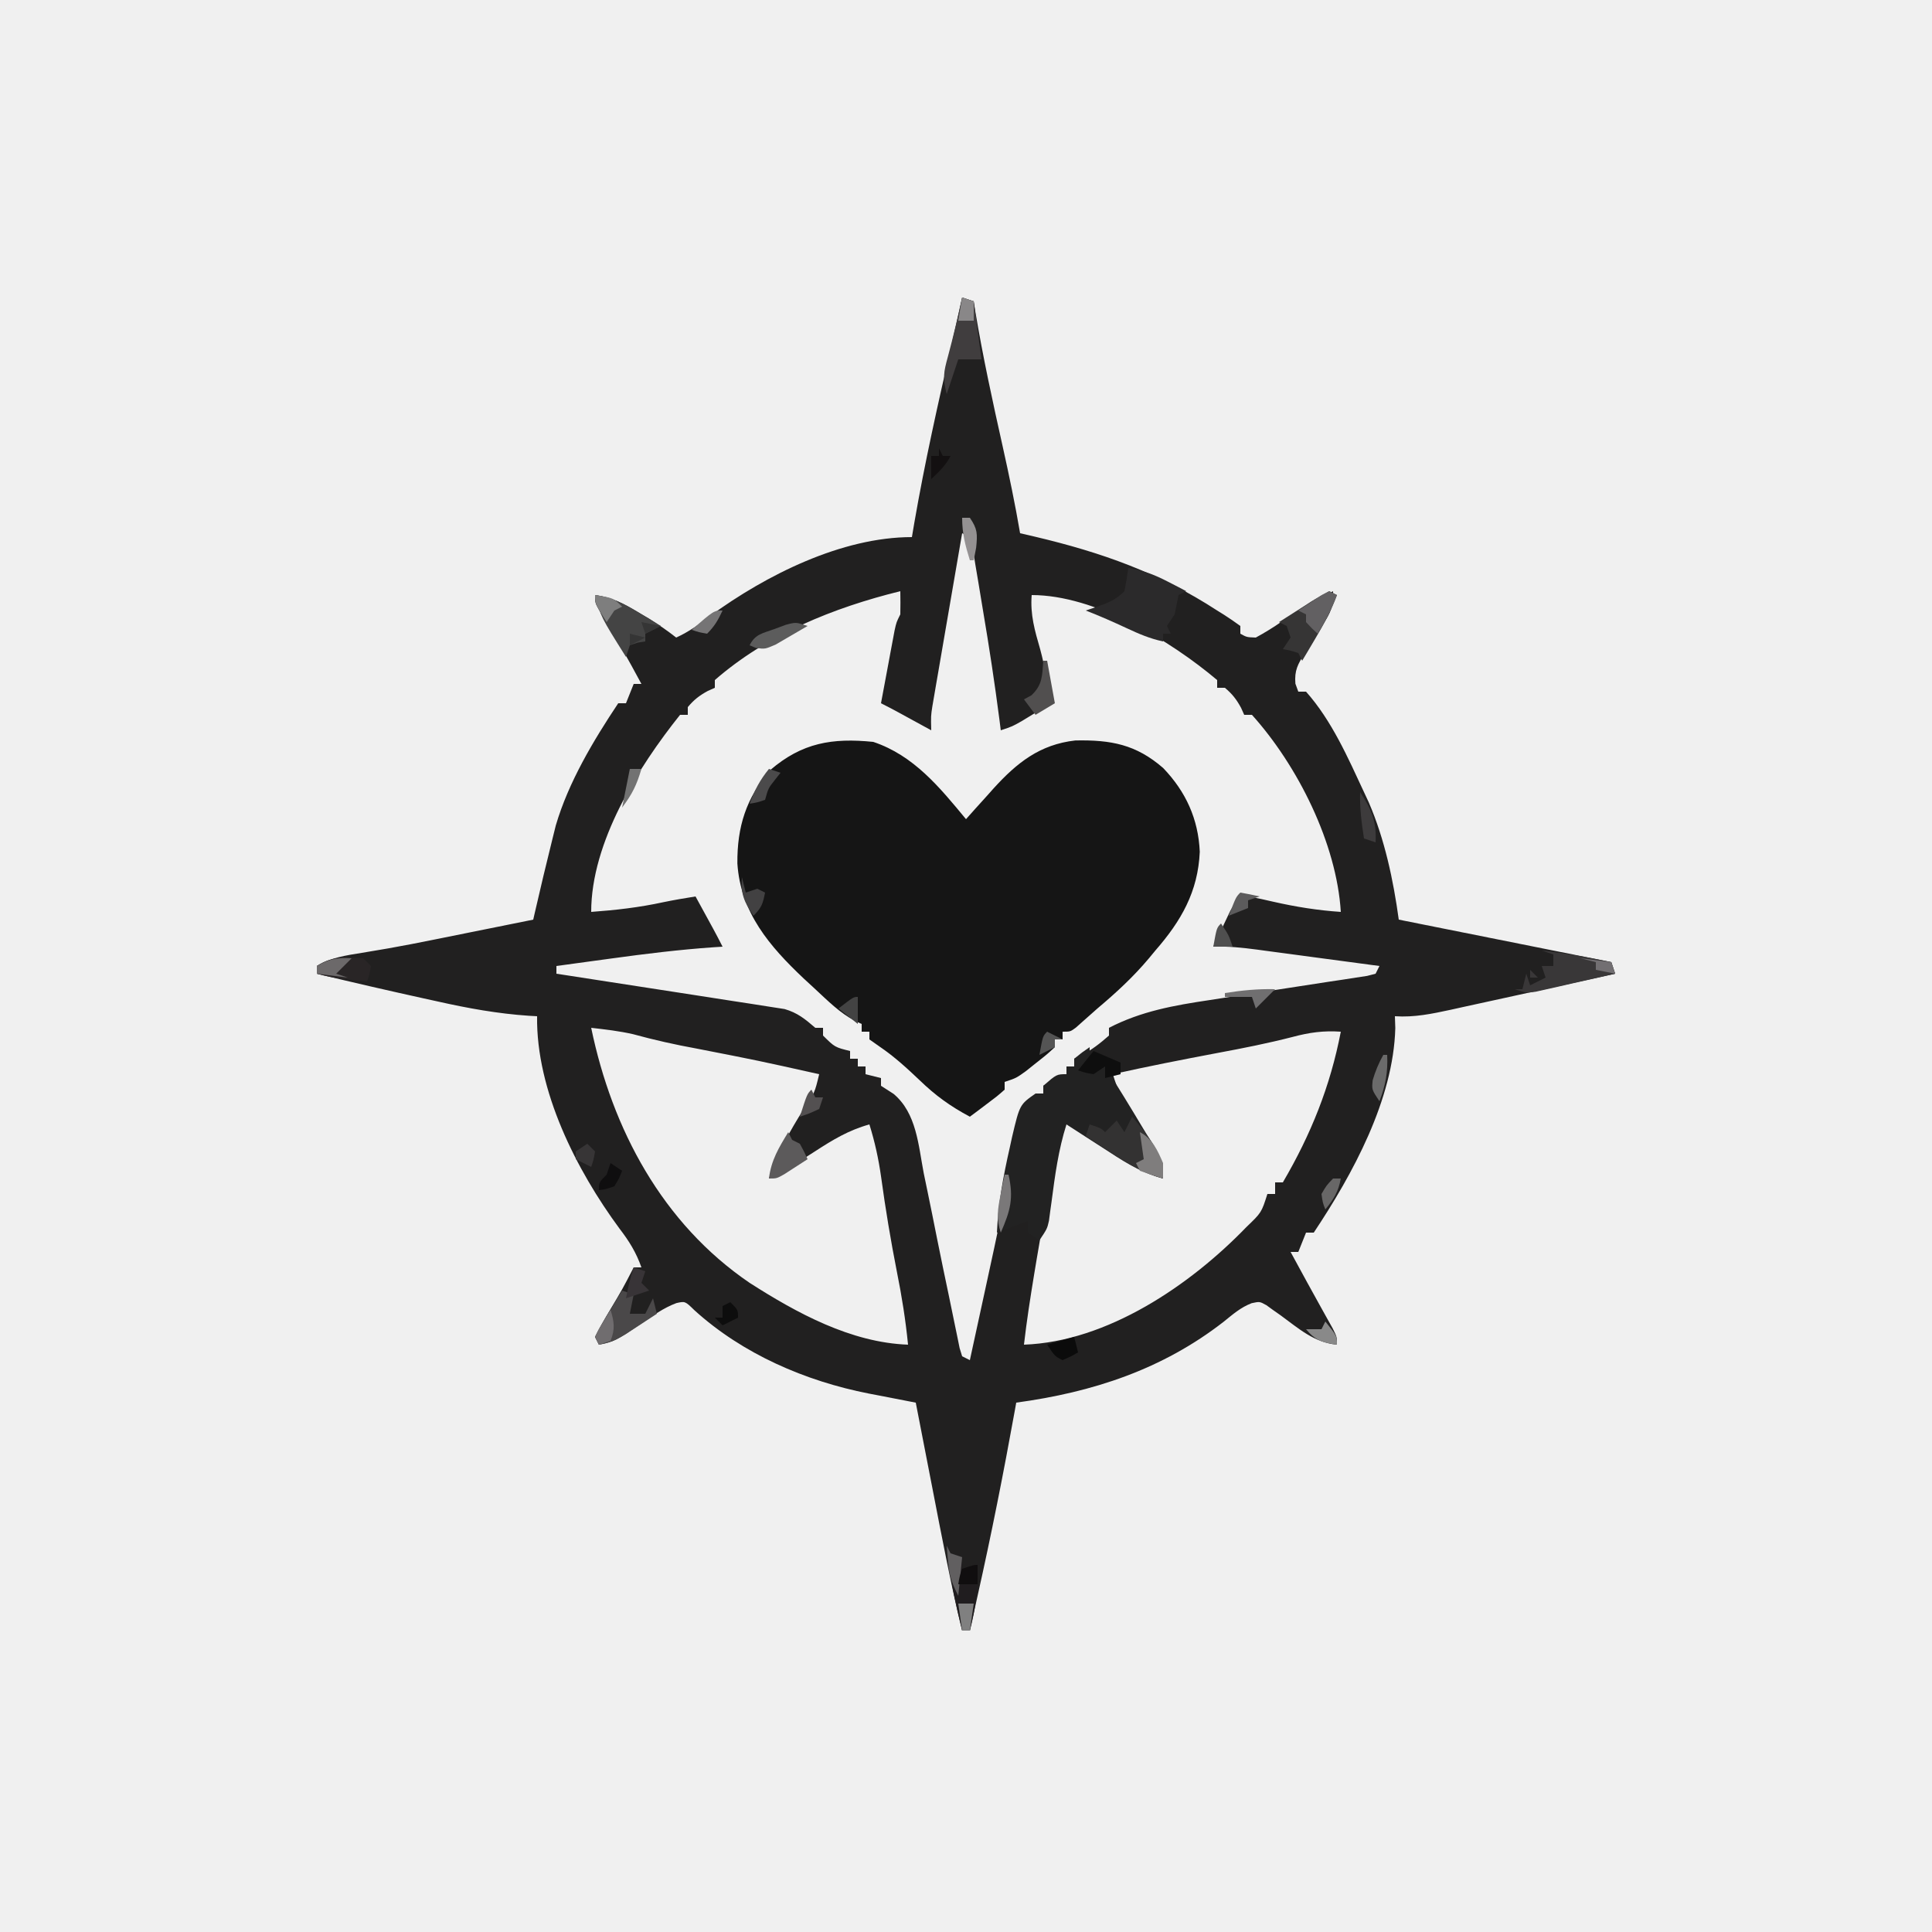
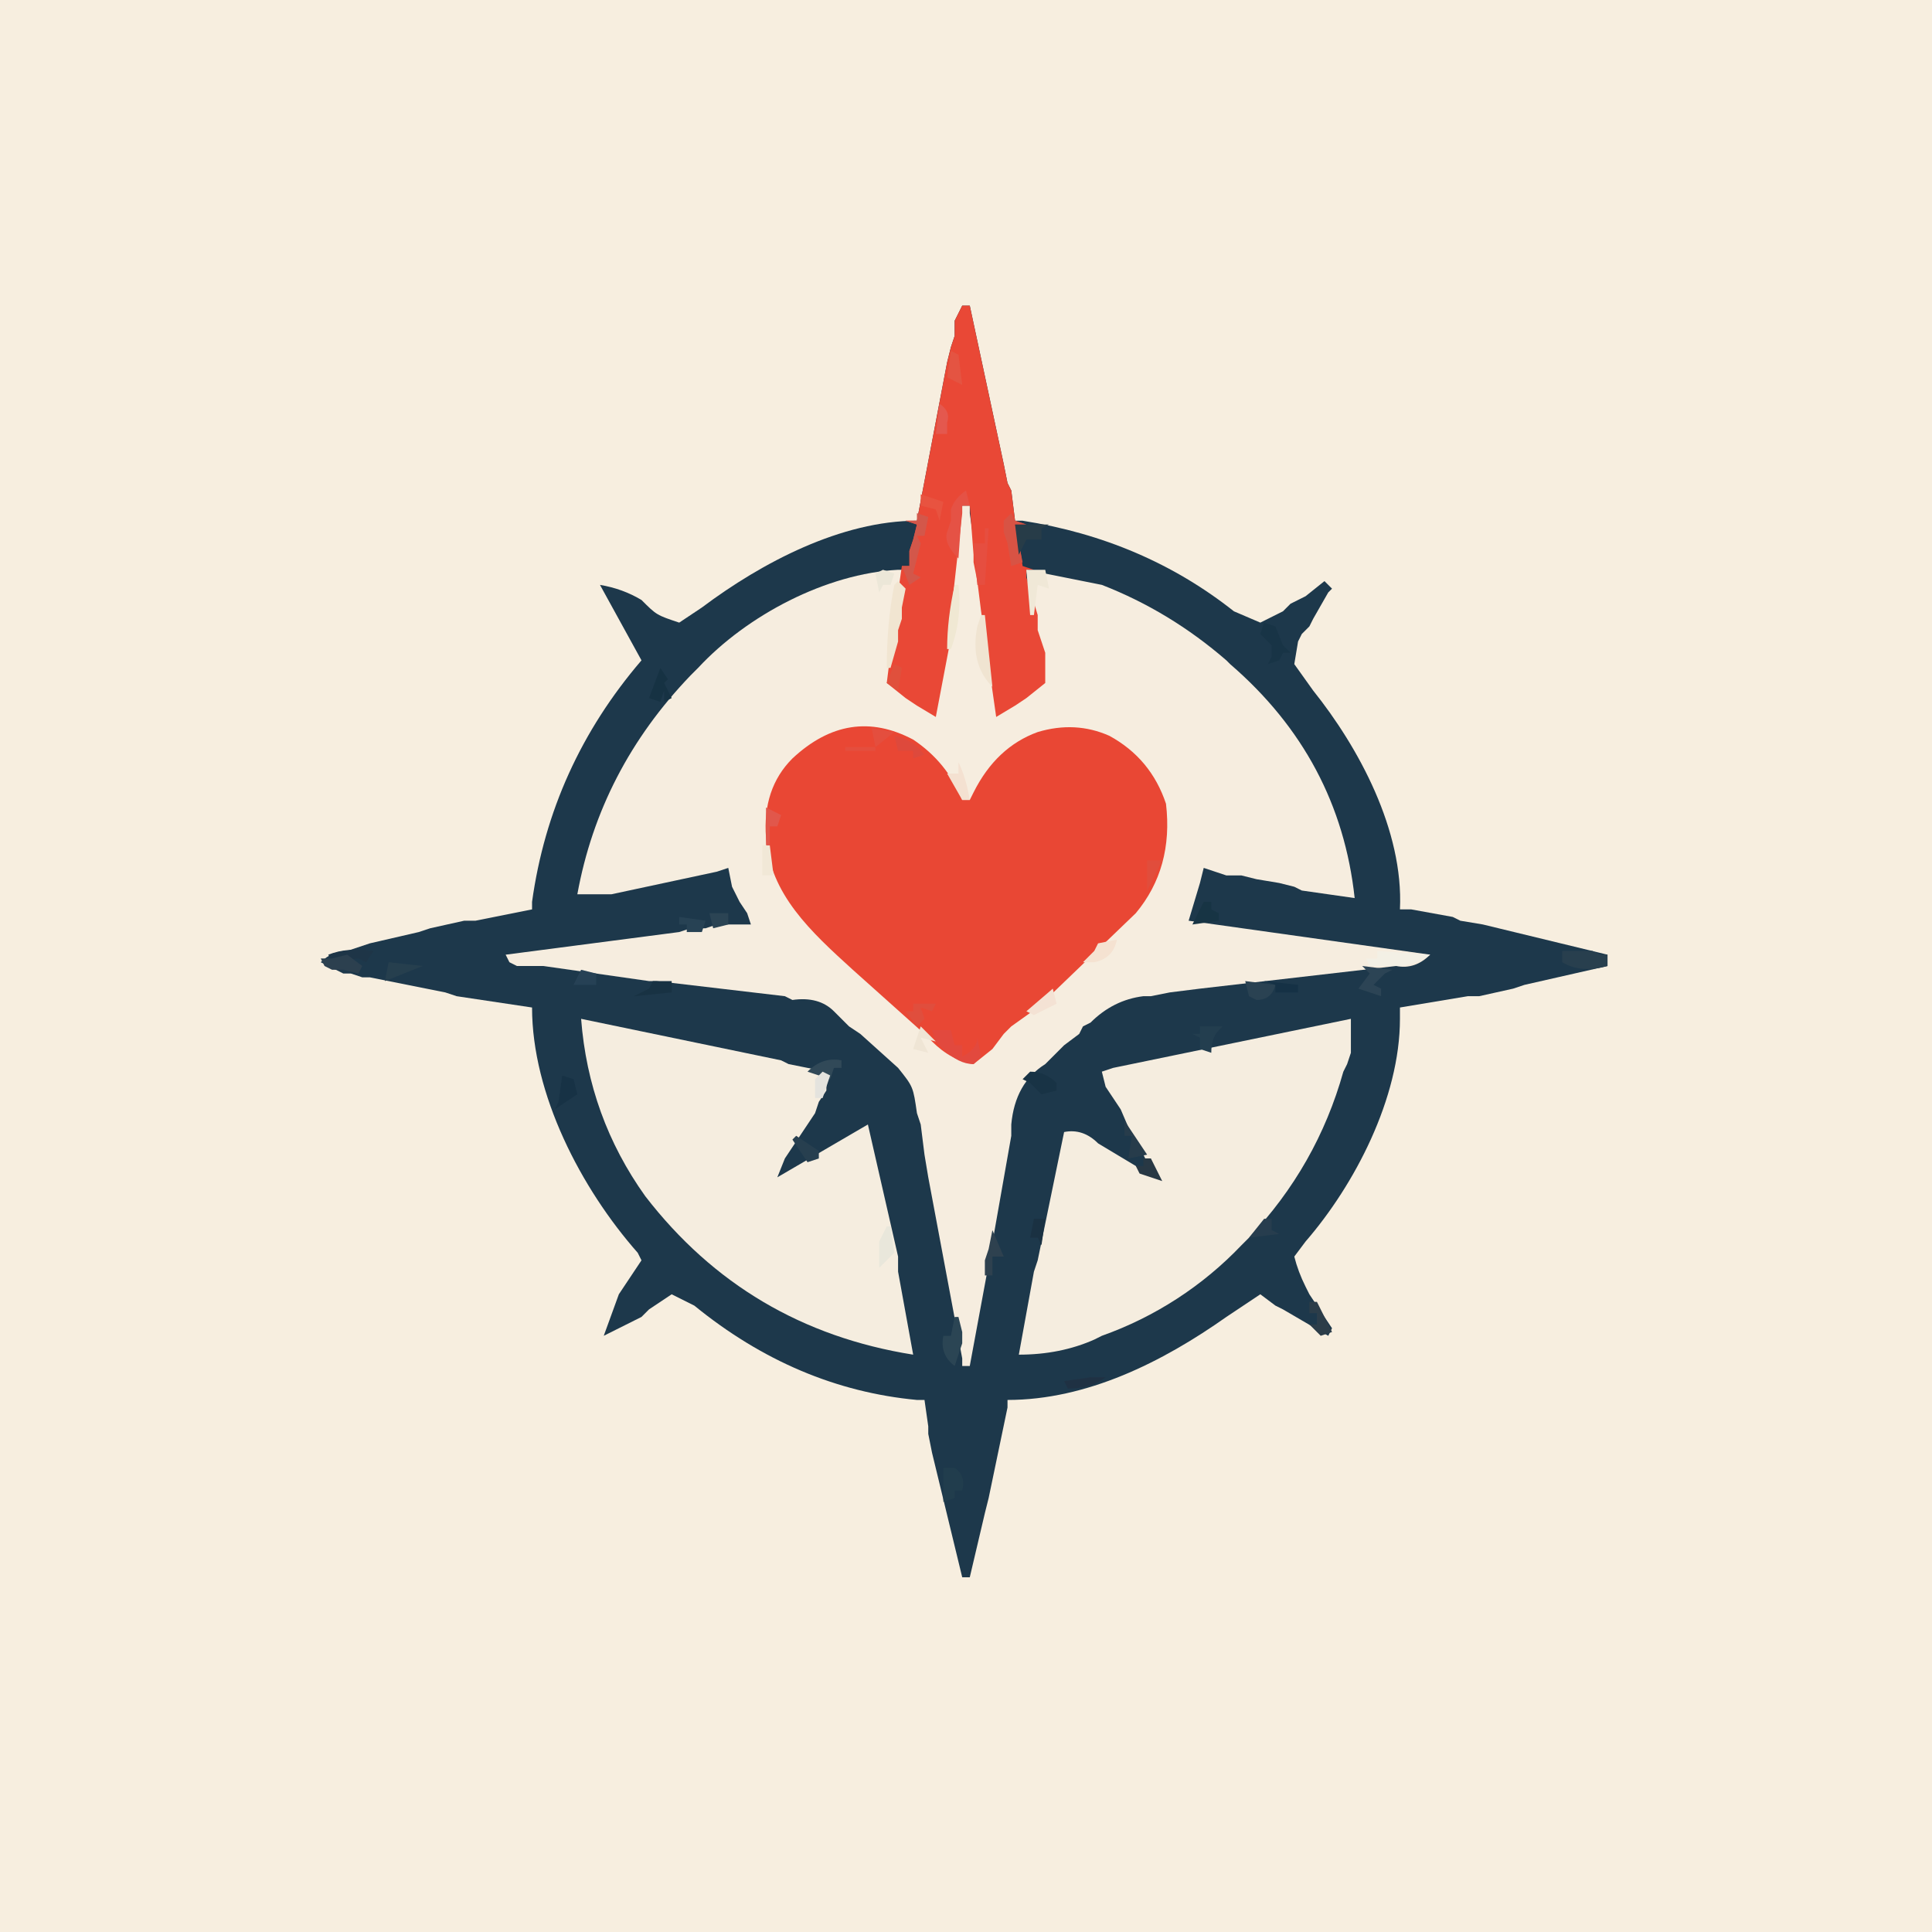
- <svg xmlns="http://www.w3.org/2000/svg" version="1.1" width="500" height="500">
-   <path d="M0 0 C0.99 0.33 1.98 0.66 3 1 C3.135 1.856 3.271 2.712 3.41 3.594 C5.369 15.323 7.894 26.912 10.487 38.514 C12.151 45.984 13.713 53.454 15 61 C16.258 61.291 17.516 61.583 18.812 61.883 C36.191 66 50.992 71.243 66 81 C66.581 81.361 67.162 81.721 67.761 82.093 C69.209 83.009 70.61 83.998 72 85 C72 85.66 72 86.32 72 87 C73.646 87.916 73.646 87.916 76 88 C78.441 86.671 80.61 85.332 82.875 83.75 C87.143 80.841 91.308 78.21 96 76 C96 80.295 95.472 81.32 93.25 84.812 C92.707 85.689 92.165 86.566 91.605 87.469 C90.637 88.995 89.663 90.517 88.676 92.031 C86.881 94.902 85.958 96.505 86.25 99.938 C86.621 100.958 86.621 100.958 87 102 C87.66 102 88.32 102 89 102 C95.646 109.472 99.815 119.015 104 128 C104.414 128.887 104.828 129.774 105.254 130.688 C109.371 140.245 111.59 150.735 113 161 C113.542 161.108 114.083 161.217 114.641 161.328 C115.41 161.482 116.18 161.636 116.972 161.794 C117.841 161.968 118.709 162.142 119.604 162.321 C120.557 162.511 121.51 162.702 122.492 162.898 C123.955 163.191 123.955 163.191 125.447 163.489 C132.691 164.938 139.935 166.387 147.18 167.836 C148.112 168.022 149.045 168.209 150.006 168.401 C154.563 169.313 159.12 170.224 163.676 171.135 C164.507 171.301 165.337 171.467 166.193 171.639 C166.789 171.758 167.386 171.877 168 172 C168.33 172.99 168.66 173.98 169 175 C161.849 176.575 154.695 178.141 147.54 179.7 C145.107 180.231 142.674 180.765 140.242 181.3 C136.743 182.071 133.243 182.833 129.742 183.594 C128.658 183.834 127.573 184.075 126.456 184.323 C121.569 185.377 117.034 186.334 112 186 C112.034 187.011 112.067 188.021 112.102 189.062 C111.624 207.58 101.058 226.912 91 242 C90.34 242 89.68 242 89 242 C88.34 243.65 87.68 245.3 87 247 C86.34 247 85.68 247 85 247 C85.364 247.666 85.727 248.333 86.102 249.02 C87.157 250.955 88.212 252.891 89.266 254.828 C90.413 256.927 91.569 259.021 92.734 261.109 C93.276 262.084 93.817 263.058 94.375 264.062 C94.878 264.961 95.38 265.859 95.898 266.785 C97 269 97 269 97 271 C91.119 270.479 87.052 266.782 82.439 263.418 C81.798 262.968 81.157 262.518 80.496 262.055 C79.92 261.637 79.345 261.219 78.752 260.789 C77.002 259.818 77.002 259.818 74.937 260.26 C72.088 261.348 70.056 263.152 67.688 265.062 C51.808 277.414 33.801 283.311 14 286 C13.812 287.046 13.812 287.046 13.62 288.114 C10.727 304.152 7.57 320.099 4 336 C3.618 337.716 3.237 339.432 2.855 341.148 C2.573 342.419 2.291 343.69 2 345 C1.34 345 0.68 345 0 345 C-2.984 332.815 -5.301 320.5 -7.688 308.188 C-8.107 306.031 -8.527 303.874 -8.947 301.717 C-9.967 296.478 -10.985 291.239 -12 286 C-12.563 285.892 -13.127 285.784 -13.707 285.673 C-16.303 285.174 -18.898 284.667 -21.492 284.16 C-22.378 283.991 -23.264 283.822 -24.177 283.647 C-40.553 280.428 -56.785 273.425 -69.273 262.098 C-71.692 259.729 -71.692 259.729 -73.963 260.242 C-77.276 261.475 -80.088 263.532 -83 265.5 C-89.867 270.14 -89.867 270.14 -94 271 C-94.33 270.34 -94.66 269.68 -95 269 C-93.799 266.633 -92.553 264.394 -91.188 262.125 C-87.925 256.654 -87.925 256.654 -85 251 C-84.34 251 -83.68 251 -83 251 C-84.373 247.104 -86.177 244.207 -88.688 240.938 C-99.79 225.88 -110.286 205.242 -110 186 C-111.061 185.941 -111.061 185.941 -112.144 185.88 C-120.183 185.333 -127.833 183.95 -135.688 182.188 C-136.905 181.921 -138.122 181.654 -139.376 181.378 C-148.605 179.343 -157.816 177.23 -167 175 C-167 174.34 -167 173.68 -167 173 C-163.352 170.817 -159.541 170.262 -155.41 169.605 C-153.877 169.349 -152.345 169.09 -150.813 168.83 C-150.02 168.695 -149.228 168.561 -148.411 168.422 C-144.489 167.735 -140.587 166.96 -136.684 166.176 C-135.54 165.946 -135.54 165.946 -134.373 165.712 C-132.061 165.247 -129.749 164.78 -127.438 164.312 C-125.829 163.989 -124.22 163.665 -122.611 163.342 C-118.74 162.563 -114.87 161.782 -111 161 C-110.869 160.427 -110.739 159.853 -110.604 159.263 C-109.13 152.827 -107.593 146.408 -106 140 C-105.724 138.89 -105.448 137.78 -105.164 136.637 C-101.901 125.474 -95.432 114.647 -89 105 C-88.34 105 -87.68 105 -87 105 C-86.34 103.35 -85.68 101.7 -85 100 C-84.34 100 -83.68 100 -83 100 C-86.459 93.548 -90.023 87.207 -93.898 80.996 C-95 79 -95 79 -95 77 C-90.687 77.588 -87.655 79.147 -83.938 81.375 C-82.915 81.981 -81.893 82.587 -80.84 83.211 C-78.458 84.711 -76.216 86.268 -74 88 C-70.706 86.501 -68.049 84.582 -65.188 82.375 C-50.789 71.862 -31.219 62 -13 62 C-12.792 60.772 -12.585 59.543 -12.371 58.277 C-9.692 42.822 -6.283 27.573 -2.757 12.294 C-1.816 8.201 -0.904 4.102 0 0 Z M0 61 C-1.144 67.619 -2.283 74.24 -3.418 80.861 C-3.805 83.113 -4.193 85.366 -4.582 87.618 C-5.141 90.854 -5.696 94.091 -6.25 97.328 C-6.512 98.839 -6.512 98.839 -6.78 100.381 C-6.94 101.322 -7.101 102.262 -7.266 103.231 C-7.408 104.058 -7.55 104.884 -7.696 105.735 C-8.089 108.28 -8.089 108.28 -8 112 C-8.771 111.578 -9.542 111.157 -10.336 110.723 C-11.339 110.175 -12.342 109.627 -13.375 109.062 C-14.373 108.517 -15.37 107.972 -16.398 107.41 C-17.921 106.585 -19.451 105.774 -21 105 C-20.359 101.541 -19.711 98.083 -19.062 94.625 C-18.88 93.64 -18.698 92.655 -18.51 91.641 C-18.244 90.229 -18.244 90.229 -17.973 88.789 C-17.729 87.485 -17.729 87.485 -17.481 86.155 C-17 84 -17 84 -16 82 C-15.96 80 -15.957 78 -16 76 C-33.287 80.261 -50.425 87.166 -64 99 C-64 99.66 -64 100.32 -64 101 C-64.598 101.268 -65.196 101.536 -65.812 101.812 C-67.998 102.999 -69.413 104.096 -71 106 C-71 106.66 -71 107.32 -71 108 C-71.66 108 -72.32 108 -73 108 C-83.856 121.579 -96 140.952 -96 159 C-89.693 158.544 -83.569 157.844 -77.387 156.5 C-74.603 155.917 -71.807 155.454 -69 155 C-68.02 156.791 -67.041 158.583 -66.062 160.375 C-65.517 161.373 -64.972 162.37 -64.41 163.398 C-63.585 164.921 -62.774 166.451 -62 168 C-62.755 168.048 -63.51 168.097 -64.288 168.146 C-73.182 168.767 -81.985 169.844 -90.812 171.062 C-92.199 171.251 -93.585 171.439 -94.971 171.627 C-98.314 172.081 -101.657 172.539 -105 173 C-105 173.66 -105 174.32 -105 175 C-104.234 175.116 -103.469 175.233 -102.68 175.353 C-95.453 176.454 -88.229 177.571 -81.008 178.704 C-77.295 179.286 -73.582 179.863 -69.866 180.426 C-66.279 180.97 -62.693 181.529 -59.11 182.099 C-57.744 182.313 -56.378 182.522 -55.011 182.725 C-53.091 183.011 -51.175 183.319 -49.259 183.628 C-48.169 183.797 -47.078 183.965 -45.955 184.139 C-42.556 185.129 -40.664 186.717 -38 189 C-37.34 189 -36.68 189 -36 189 C-36 189.66 -36 190.32 -36 191 C-32.944 194.025 -32.944 194.025 -29 195 C-29 195.66 -29 196.32 -29 197 C-28.34 197 -27.68 197 -27 197 C-27 197.66 -27 198.32 -27 199 C-26.34 199 -25.68 199 -25 199 C-25 199.66 -25 200.32 -25 201 C-23.68 201.33 -22.36 201.66 -21 202 C-21 202.66 -21 203.32 -21 204 C-19.393 205.033 -19.393 205.033 -17.754 206.086 C-11.788 211.066 -11.329 219.383 -9.938 226.625 C-9.607 228.234 -9.273 229.843 -8.937 231.45 C-8.093 235.513 -7.277 239.581 -6.469 243.652 C-5.48 248.602 -4.448 253.544 -3.405 258.484 C-2.893 260.914 -2.392 263.347 -1.902 265.782 C-1.568 267.396 -1.568 267.396 -1.227 269.043 C-1.037 269.982 -0.847 270.92 -0.651 271.887 C-0.436 272.585 -0.221 273.282 0 274 C0.66 274.33 1.32 274.66 2 275 C3.253 269.251 4.502 263.5 5.75 257.75 C5.934 256.903 6.118 256.056 6.307 255.184 C9.683 239.64 9.683 239.64 12.72 224.026 C15.284 210.52 15.284 210.52 19.188 207.062 C19.786 206.712 20.384 206.361 21 206 C21 205.34 21 204.68 21 204 C23 203 25 202 27 201 C27 200.34 27 199.68 27 199 C27.66 199 28.32 199 29 199 C29 198.34 29 197.68 29 197 C29.557 196.752 30.114 196.505 30.688 196.25 C33.424 194.771 35.677 193.065 38 191 C38 190.34 38 189.68 38 189 C46.32 184.698 54.892 183.179 64.094 181.809 C66.612 181.417 69.13 181.026 71.648 180.635 C74.931 180.133 78.213 179.633 81.496 179.135 C85.989 178.452 90.479 177.757 94.969 177.059 C96.756 176.793 96.756 176.793 98.579 176.522 C99.672 176.351 100.764 176.181 101.889 176.006 C102.854 175.859 103.82 175.713 104.814 175.562 C105.536 175.377 106.257 175.191 107 175 C107.33 174.34 107.66 173.68 108 173 C102.68 172.284 97.36 171.572 92.039 170.864 C90.23 170.622 88.421 170.38 86.613 170.136 C84.009 169.786 81.405 169.439 78.801 169.094 C77.995 168.984 77.19 168.875 76.36 168.762 C72.544 168.26 68.86 167.865 65 168 C65.925 166.015 66.866 164.037 67.812 162.062 C68.596 160.409 68.596 160.409 69.395 158.723 C71 156 71 156 74 155 C76.202 155.384 78.389 155.855 80.562 156.375 C86.382 157.698 92.049 158.602 98 159 C96.913 141.249 86.834 121.14 75 108 C74.34 108 73.68 108 73 108 C72.732 107.402 72.464 106.804 72.188 106.188 C71.001 104.002 69.904 102.587 68 101 C67.34 101 66.68 101 66 101 C66 100.34 66 99.68 66 99 C53.798 88.715 34.412 77 18 77 C17.589 82.068 18.807 86.226 20.199 91.031 C21.44 95.632 22.227 100.301 23 105 C21.398 105.983 19.793 106.961 18.188 107.938 C17.294 108.483 16.401 109.028 15.48 109.59 C13 111 13 111 10 112 C9.836 110.696 9.836 110.696 9.668 109.365 C8.44 99.865 6.998 90.414 5.396 80.97 C4.992 78.58 4.602 76.189 4.211 73.797 C3.954 72.273 3.696 70.75 3.438 69.227 C3.323 68.513 3.208 67.8 3.09 67.065 C2.794 65.363 2.406 63.679 2 62 C1.01 61.505 1.01 61.505 0 61 Z M-96 189 C-90.565 215.245 -77.594 239.616 -55 255 C-42.793 262.817 -28.761 270.473 -14 271 C-14.627 264.634 -15.613 258.455 -16.875 252.188 C-18.479 244.041 -19.84 235.888 -20.96 227.661 C-21.622 222.949 -22.582 218.544 -24 214 C-29.357 215.478 -33.517 218.008 -38.125 221 C-39.522 221.897 -40.921 222.793 -42.32 223.688 C-42.931 224.083 -43.543 224.479 -44.172 224.887 C-46.068 226.041 -48.003 227.035 -50 228 C-47.801 221.404 -44.666 215.887 -41 210 C-38.14 205.775 -38.14 205.775 -37 201 C-52.801 197.478 -52.801 197.478 -68.688 194.375 C-74.254 193.366 -79.7 192.141 -85.156 190.648 C-88.759 189.827 -92.328 189.416 -96 189 Z M85.539 191.355 C79.111 193.01 72.649 194.288 66.125 195.5 C57.054 197.213 48.01 198.985 39 201 C40.221 205.006 41.655 208.39 43.875 211.938 C44.402 212.795 44.929 213.652 45.473 214.535 C46.229 215.755 46.229 215.755 47 217 C49.174 220.592 51.096 223.863 52 228 C35.465 218.87 35.465 218.87 28.504 213.996 C27.162 212.908 27.162 212.908 26 213 C23.5 224.872 21.303 236.783 19.312 248.75 C19.098 250.034 18.884 251.318 18.663 252.641 C17.657 258.751 16.703 264.848 16 271 C37.591 270.229 59.082 255.57 73.562 240.566 C77.469 236.817 77.469 236.817 79 232 C79.66 232 80.32 232 81 232 C81 231.01 81 230.02 81 229 C81.66 229 82.32 229 83 229 C90.268 216.604 95.287 204.111 98 190 C93.525 189.695 89.878 190.195 85.539 191.355 Z " fill="#212020" transform="translate(249,77)" />
-   <path d="M0 0 C10.491 3.518 17.182 11.753 24 20 C24.785 19.12 25.57 18.239 26.379 17.332 C27.44 16.159 28.501 14.985 29.562 13.812 C30.076 13.234 30.59 12.656 31.119 12.061 C37.174 5.404 43.089 0.665 52.297 -0.371 C61.497 -0.548 67.984 0.641 75.027 6.762 C80.895 12.877 84.125 19.951 84.5 28.438 C84.047 38.789 79.67 46.36 73 54 C72.43 54.69 71.86 55.379 71.273 56.09 C67.234 60.895 62.796 64.966 58 69 C57.343 69.584 56.685 70.168 56.008 70.77 C55.386 71.32 54.765 71.87 54.125 72.438 C53.571 72.931 53.016 73.425 52.445 73.934 C51 75 51 75 49 75 C49 75.66 49 76.32 49 77 C48.34 77 47.68 77 47 77 C47 77.66 47 78.32 47 79 C44.918 80.91 44.918 80.91 42.188 83.062 C41.294 83.775 40.401 84.488 39.48 85.223 C37 87 37 87 34 88 C34 88.66 34 89.32 34 90 C32.031 91.727 32.031 91.727 29.5 93.625 C28.665 94.257 27.829 94.888 26.969 95.539 C26.319 96.021 25.669 96.503 25 97 C19.993 94.34 16.058 91.498 12 87.562 C8.727 84.46 5.491 81.477 1.75 78.938 C0.389 77.978 0.389 77.978 -1 77 C-1 76.34 -1 75.68 -1 75 C-1.66 75 -2.32 75 -3 75 C-3 74.34 -3 73.68 -3 73 C-3.882 72.594 -3.882 72.594 -4.781 72.18 C-8.711 70.09 -11.754 67.014 -15 64 C-15.971 63.107 -16.941 62.213 -17.941 61.293 C-26.851 52.881 -34.322 44.194 -35.168 31.473 C-35.245 21.954 -32.899 14.532 -26.688 7.312 C-18.439 0.215 -10.609 -1.075 0 0 Z " fill="#151515" transform="translate(226,192)" />
-   <path d="M0 0 C0 3 0 3 -2 6 C-0.02 5.67 1.96 5.34 4 5 C7.253 10.166 10.455 15.358 13.574 20.605 C14.461 22.094 15.357 23.577 16.27 25.051 C18.311 28.42 19 29.942 19 34 C12.997 32.445 8.264 29.211 3.125 25.875 C2.246 25.312 1.367 24.748 0.461 24.168 C-1.697 22.784 -3.85 21.395 -6 20 C-8.082 26.57 -8.964 33.15 -9.855 39.969 C-9.975 40.83 -10.095 41.691 -10.219 42.578 C-10.321 43.356 -10.424 44.133 -10.529 44.935 C-11 47 -11 47 -13 50 C-13.99 49.34 -14.98 48.68 -16 48 C-16 47.01 -16 46.02 -16 45 C-18.64 45.99 -21.28 46.98 -24 48 C-23.664 40.488 -22.354 33.375 -20.688 26.062 C-20.386 24.677 -20.386 24.677 -20.079 23.263 C-18.095 14.869 -18.095 14.869 -14 12 C-13.34 12 -12.68 12 -12 12 C-12 11.34 -12 10.68 -12 10 C-8.538 7 -8.538 7 -6 7 C-6 6.34 -6 5.68 -6 5 C-5.34 5 -4.68 5 -4 5 C-4 4.34 -4 3.68 -4 3 C-2 1.375 -2 1.375 0 0 Z " fill="#222222" transform="translate(282,271)" />
-   <path d="M0 0 C3.85 0.604 6.861 1.768 10.312 3.562 C11.196 4.018 12.079 4.473 12.988 4.941 C13.984 5.465 13.984 5.465 15 6 C14.01 6.495 14.01 6.495 13 7 C12.65 8.663 12.318 10.33 12 12 C11.01 13.485 11.01 13.485 10 15 C10.33 15.66 10.66 16.32 11 17 C10.34 17 9.68 17 9 17 C9 17.66 9 18.32 9 19 C5.612 18.29 2.693 17.026 -0.438 15.562 C-3.925 13.937 -7.415 12.399 -11 11 C-10.01 10.67 -9.02 10.34 -8 10 C-5.038 8.916 -3.25 8.25 -1 6 C-0.602 4.012 -0.262 2.011 0 0 Z " fill="#2B2A2B" transform="translate(292,147)" />
-   <path d="M0 0 C4.124 4.86 8 9.44 8 16 C2.891 14.57 -1.017 12.286 -5.375 9.375 C-6.016 8.955 -6.656 8.535 -7.316 8.102 C-8.882 7.074 -10.441 6.038 -12 5 C-11.67 4.01 -11.34 3.02 -11 2 C-8 3 -8 3 -7 4 C-6.01 3.01 -5.02 2.02 -4 1 C-3.34 1.99 -2.68 2.98 -2 4 C-1.34 2.68 -0.68 1.36 0 0 Z " fill="#333232" transform="translate(293,289)" />
-   <path d="M0 0 C6.082 0.676 12.013 1.736 18 3 C18.33 3.99 18.66 4.98 19 6 C15.232 6.867 11.46 7.716 7.688 8.562 C6.616 8.809 5.544 9.056 4.439 9.311 C3.411 9.539 2.383 9.768 1.324 10.004 C0.376 10.219 -0.572 10.433 -1.548 10.655 C-4 11 -4 11 -7 10 C-6.34 10 -5.68 10 -5 10 C-4.67 8.68 -4.34 7.36 -4 6 C-3.67 6.99 -3.34 7.98 -3 9 C-1.68 8.34 -0.36 7.68 1 7 C0.67 6.01 0.34 5.02 0 4 C0.99 4 1.98 4 3 4 C3 3.01 3 2.02 3 1 C2.01 0.67 1.02 0.34 0 0 Z M-3 5 C-2.34 5.66 -1.68 6.32 -1 7 C-1.66 7 -2.32 7 -3 7 C-3 6.34 -3 5.68 -3 5 Z " fill="#393738" transform="translate(399,246)" />
-   <path d="M0 0 C0.66 0.33 1.32 0.66 2 1 C0.515 5.043 -1.429 8.611 -3.625 12.312 C-4.257 13.381 -4.888 14.45 -5.539 15.551 C-6.021 16.359 -6.503 17.167 -7 18 C-7.33 17.34 -7.66 16.68 -8 16 C-10.025 15.348 -10.025 15.348 -12 15 C-11.34 14.01 -10.68 13.02 -10 12 C-10.33 11.01 -10.66 10.02 -11 9 C-11.66 8.67 -12.32 8.34 -13 8 C-10.881 6.636 -8.756 5.284 -6.625 3.938 C-6.022 3.548 -5.418 3.158 -4.797 2.756 C-3.235 1.775 -1.62 0.881 0 0 Z " fill="#363535" transform="translate(344,153)" />
-   <path d="M0 0 C4.423 0.583 7.516 2.268 11.312 4.562 C12.381 5.203 13.45 5.844 14.551 6.504 C15.359 6.998 16.167 7.491 17 8 C15.02 8.99 15.02 8.99 13 10 C13 10.66 13 11.32 13 12 C12.361 12.103 11.721 12.206 11.062 12.312 C10.382 12.539 9.701 12.766 9 13 C8.67 13.99 8.34 14.98 8 16 C1.481 5.626 1.481 5.626 0 0 Z " fill="#444444" transform="translate(154,154)" />
-   <path d="M0 0 C0.99 0.33 1.98 0.66 3 1 C3.66 5.95 4.32 10.9 5 16 C3.02 16 1.04 16 -1 16 C-1.99 18.97 -2.98 21.94 -4 25 C-5.055 20.781 -4.808 19.375 -3.688 15.312 C-2.327 10.227 -1.115 5.144 0 0 Z " fill="#403D3E" transform="translate(249,77)" />
-   <path d="M0 0 C0.33 0.66 0.66 1.32 1 2 C1.99 2.33 2.98 2.66 4 3 C4 4.32 4 5.64 4 7 C5.32 6.34 6.64 5.68 8 5 C8.218 11.002 7.506 16.192 6 22 C5.34 22 4.68 22 4 22 C2.199 14.671 0.638 7.526 0 0 Z " fill="#201D1F" transform="translate(245,400)" />
-   <path d="M0 0 C0.99 0.33 1.98 0.66 3 1 C2.67 2.65 2.34 4.3 2 6 C3.32 6 4.64 6 6 6 C6.66 4.68 7.32 3.36 8 2 C8.33 3.32 8.66 4.64 9 6 C7.254 7.153 5.503 8.297 3.75 9.438 C2.288 10.395 2.288 10.395 0.797 11.371 C-1.584 12.758 -3.318 13.547 -6 14 C-6.33 13.34 -6.66 12.68 -7 12 C-5.566 9.18 -5.566 9.18 -3.562 5.875 C-2.574 4.231 -2.574 4.231 -1.566 2.555 C-1.049 1.712 -0.533 0.869 0 0 Z " fill="#4A4849" transform="translate(161,334)" />
-   <path d="M0 0 C0.66 0.66 1.32 1.32 2 2 C1.625 4.125 1.625 4.125 1 6 C-0.417 5.858 -1.834 5.711 -3.25 5.562 C-4.433 5.441 -4.433 5.441 -5.641 5.316 C-7.824 5.024 -9.877 4.579 -12 4 C-12 3.34 -12 2.68 -12 2 C-8.079 -0.614 -4.555 -0.294 0 0 Z " fill="#292526" transform="translate(94,248)" />
-   <path d="M0 0 C0.33 0.66 0.66 1.32 1 2 C1.66 2.33 2.32 2.66 3 3 C4.125 5.062 4.125 5.062 5 7 C3.712 7.839 2.419 8.671 1.125 9.5 C0.406 9.964 -0.314 10.428 -1.055 10.906 C-3 12 -3 12 -5 12 C-4.424 7.245 -2.449 4.03 0 0 Z " fill="#5C5A5B" transform="translate(204,293)" />
-   <path d="M0 0 C0.66 0.33 1.32 0.66 2 1 C0.665 4.594 -0.96 7.755 -3 11 C-4.5 9.625 -4.5 9.625 -6 8 C-6 7.34 -6 6.68 -6 6 C-6.66 5.67 -7.32 5.34 -8 5 C-6.715 4.136 -5.422 3.284 -4.125 2.438 C-3.046 1.724 -3.046 1.724 -1.945 0.996 C-1.303 0.667 -0.661 0.339 0 0 Z " fill="#626062" transform="translate(344,153)" />
-   <path d="M0 0 C3.465 1.485 3.465 1.485 7 3 C7 3.99 7 4.98 7 6 C5.68 6.33 4.36 6.66 3 7 C3 6.01 3 5.02 3 4 C2.01 4.66 1.02 5.32 0 6 C-2.188 5.625 -2.188 5.625 -4 5 C-2.68 3.35 -1.36 1.7 0 0 Z " fill="#0E0E0E" transform="translate(283,272)" />
-   <path d="M0 0 C0.33 0 0.66 0 1 0 C1.66 3.63 2.32 7.26 3 11 C0.525 12.485 0.525 12.485 -2 14 C-2.99 12.68 -3.98 11.36 -5 10 C-4.361 9.649 -3.721 9.299 -3.062 8.938 C-0.178 6.228 -0.29 3.841 0 0 Z " fill="#514F4F" transform="translate(270,171)" />
-   <path d="M0 0 C3.192 1.596 4.638 4.806 6 8 C6 9.32 6 10.64 6 12 C3.98 11.398 1.979 10.727 0 10 C-0.33 9.34 -0.66 8.68 -1 8 C-0.34 7.67 0.32 7.34 1 7 C0.67 4.69 0.34 2.38 0 0 Z " fill="#7F7D7D" transform="translate(295,293)" />
-   <path d="M0 0 C-1.741 1.036 -3.493 2.053 -5.25 3.062 C-6.712 3.915 -6.712 3.915 -8.203 4.785 C-11 6 -11 6 -13.359 5.684 C-13.901 5.458 -14.442 5.232 -15 5 C-13.543 2.087 -11.638 1.908 -8.625 0.812 C-7.159 0.265 -7.159 0.265 -5.664 -0.293 C-3 -1 -3 -1 0 0 Z " fill="#5C5C5C" transform="translate(209,162)" />
-   <path d="M0 0 C2.916 4.374 4.303 7.705 4 13 C3.01 12.67 2.02 12.34 1 12 C0.366 7.959 -0.124 4.093 0 0 Z " fill="#3D3B3C" transform="translate(352,205)" />
-   <path d="M0 0 C0.99 0.33 1.98 0.66 3 1 C2.67 1.99 2.34 2.98 2 4 C2.66 4.66 3.32 5.32 4 6 C2.02 6.66 0.04 7.32 -2 8 C-1.477 5.237 -0.891 2.674 0 0 Z " fill="#383437" transform="translate(164,328)" />
-   <path d="M0 0 C0.33 1.32 0.66 2.64 1 4 C1.99 3.67 2.98 3.34 4 3 C4.66 3.33 5.32 3.66 6 4 C5.427 6.867 5.139 7.861 3 10 C0.592 6.488 -0.366 4.273 0 0 Z " fill="#424142" transform="translate(192,227)" />
-   <path d="M0 0 C0.33 1.32 0.66 2.64 1 4 C-0.875 5.062 -0.875 5.062 -3 6 C-5 5 -5 5 -7 2 C-4.69 1.34 -2.38 0.68 0 0 Z " fill="#0B0B0B" transform="translate(278,346)" />
-   <path d="M0 0 C0.33 0.66 0.66 1.32 1 2 C1.99 2.33 2.98 2.66 4 3 C3.67 6.3 3.34 9.6 3 13 C1.263 9.526 0.699 7.924 0.375 4.25 C0.3 3.451 0.225 2.652 0.148 1.828 C0.099 1.225 0.05 0.622 0 0 Z " fill="#615F60" transform="translate(245,400)" />
-   <path d="M0 0 C0.99 0.33 1.98 0.66 3 1 C2.526 1.598 2.051 2.196 1.562 2.812 C-0.165 5.004 -0.165 5.004 -1 8 C-3.062 8.688 -3.062 8.688 -5 9 C-3.751 5.541 -2.325 2.853 0 0 Z " fill="#4B4A4B" transform="translate(199,199)" />
-   <path d="M0 0 C-1.32 1.32 -2.64 2.64 -4 4 C-3.01 4.33 -2.02 4.66 -1 5 C-3.64 4.67 -6.28 4.34 -9 4 C-9 3.34 -9 2.68 -9 2 C-5.865 0.142 -3.625 -0.201 0 0 Z " fill="#6C696A" transform="translate(91,248)" />
-   <path d="M0 0 C4.75 0.75 4.75 0.75 7 3 C6.01 3.495 6.01 3.495 5 4 C4.01 5.485 4.01 5.485 3 7 C0 2.25 0 2.25 0 0 Z " fill="#7E7E7E" transform="translate(154,154)" />
-   <path d="M0 0 C1.32 0 2.64 0 4 0 C3.67 2.31 3.34 4.62 3 7 C2.34 7 1.68 7 1 7 C0.67 4.69 0.34 2.38 0 0 Z " fill="#808080" transform="translate(248,415)" />
-   <path d="M0 0 C0.33 0 0.66 0 1 0 C2.388 6.055 1.491 9.32 -1 15 C-2.202 11.469 -1.795 8.871 -1.062 5.25 C-0.868 4.265 -0.673 3.28 -0.473 2.266 C-0.317 1.518 -0.161 0.77 0 0 Z " fill="#7A7879" transform="translate(260,304)" />
-   <path d="M0 0 C0.33 0.66 0.66 1.32 1 2 C1.66 2 2.32 2 3 2 C2.67 2.99 2.34 3.98 2 5 C-0.562 6.188 -0.562 6.188 -3 7 C-1.125 1.125 -1.125 1.125 0 0 Z " fill="#535051" transform="translate(210,282)" />
-   <path d="M0 0 C3 3.75 3 3.75 3 6 C-0.688 5.502 -2.605 4.899 -5 2 C-3.68 2 -2.36 2 -1 2 C-0.67 1.34 -0.34 0.68 0 0 Z " fill="#898989" transform="translate(343,342)" />
-   <path d="M0 0 C-1.65 1.65 -3.3 3.3 -5 5 C-5.33 4.01 -5.66 3.02 -6 2 C-8.31 2 -10.62 2 -13 2 C-13 1.67 -13 1.34 -13 1 C-8.614 0.298 -4.442 -0.108 0 0 Z " fill="#706F70" transform="translate(330,256)" />
-   <path d="M0 0 C0.99 0 1.98 0 3 0 C1.773 4.154 0.672 6.437 -2 10 C-1.34 6.7 -0.68 3.4 0 0 Z " fill="#727272" transform="translate(163,199)" />
-   <path d="M0 0 C0.965 3.003 1.224 5.042 0 8 C-0.99 8.33 -1.98 8.66 -3 9 C-3.33 8.34 -3.66 7.68 -4 7 C-3.223 5.273 -3.223 5.273 -2.062 3.375 C-1.382 2.261 -0.701 1.147 0 0 Z " fill="#706D6F" transform="translate(158,339)" />
-   <path d="M0 0 C0.33 0 0.66 0 1 0 C1.213 4.468 0.591 7.823 -1 12 C-3 9 -3 9 -2.75 6.562 C-2.053 4.18 -1.203 2.165 0 0 Z " fill="#6B6B6B" transform="translate(358,273)" />
-   <path d="M0 0 C1.675 0.286 3.344 0.618 5 1 C4.01 1.33 3.02 1.66 2 2 C2 2.66 2 3.32 2 4 C0.35 4.66 -1.3 5.32 -3 6 C-1.125 1.125 -1.125 1.125 0 0 Z " fill="#5C5B5C" transform="translate(321,231)" />
-   <path d="M0 0 C0 2.31 0 4.62 0 7 C-1.65 5.68 -3.3 4.36 -5 3 C-1.125 0 -1.125 0 0 0 Z " fill="#434343" transform="translate(222,258)" />
-   <path d="M0 0 C0.66 0 1.32 0 2 0 C3.984 2.917 3.988 4.124 3.625 7.75 C3.419 8.822 3.212 9.895 3 11 C2.67 11 2.34 11 2 11 C0.807 7.123 0 4.084 0 0 Z " fill="#949192" transform="translate(249,134)" />
-   <path d="M0 0 C0.99 0.33 1.98 0.66 3 1 C3 2.65 3 4.3 3 6 C1.68 6 0.36 6 -1 6 C-0.67 4.02 -0.34 2.04 0 0 Z " fill="#898788" transform="translate(249,77)" />
-   <path d="M0 0 C0.66 0.66 1.32 1.32 2 2 C1.625 4.125 1.625 4.125 1 6 C-0.32 5.34 -1.64 4.68 -3 4 C-3 3.34 -3 2.68 -3 2 C-2.01 1.34 -1.02 0.68 0 0 Z " fill="#373536" transform="translate(152,296)" />
-   <path d="M0 0 C2.64 0.33 5.28 0.66 8 1 C8.33 1.99 8.66 2.98 9 4 C7.35 3.67 5.7 3.34 4 3 C4 2.34 4 1.68 4 1 C2.68 0.67 1.36 0.34 0 0 Z " fill="#726F72" transform="translate(409,248)" />
-   <path d="M0 0 C2 3 2 3 3 6 C1.35 6 -0.3 6 -2 6 C-1.125 1.125 -1.125 1.125 0 0 Z " fill="#4F4F4F" transform="translate(316,239)" />
-   <path d="M0 0 C-1.152 2.468 -2.048 4.048 -4 6 C-6.125 5.625 -6.125 5.625 -8 5 C-2.25 0 -2.25 0 0 0 Z " fill="#757475" transform="translate(187,158)" />
-   <path d="M0 0 C0.33 0.66 0.66 1.32 1 2 C1.66 2 2.32 2 3 2 C1.748 4.504 0 6.064 -2 8 C-2 6.02 -2 4.04 -2 2 C-1.34 2 -0.68 2 0 2 C0 1.34 0 0.68 0 0 Z " fill="#131011" transform="translate(243,116)" />
-   <path d="M0 0 C0 1.65 0 3.3 0 5 C-1.65 5 -3.3 5 -5 5 C-4.688 3.062 -4.688 3.062 -4 1 C-1 0 -1 0 0 0 Z " fill="#100E0F" transform="translate(253,405)" />
-   <path d="M0 0 C2 2 2 2 2 4 C0.02 4.99 0.02 4.99 -2 6 C-2.66 5.34 -3.32 4.68 -4 4 C-3.34 4 -2.68 4 -2 4 C-2 3.01 -2 2.02 -2 1 C-1.34 0.67 -0.68 0.34 0 0 Z " fill="#0D0D0D" transform="translate(189,337)" />
-   <path d="M0 0 C0.66 0 1.32 0 2 0 C1.401 3.356 0.154 5.378 -2 8 C-2.688 6.25 -2.688 6.25 -3 4 C-1.688 1.75 -1.688 1.75 0 0 Z " fill="#686767" transform="translate(345,305)" />
-   <path d="M0 0 C0.99 0.66 1.98 1.32 3 2 C2.25 3.938 2.25 3.938 1 6 C-1.125 6.75 -1.125 6.75 -3 7 C-3 5 -3 5 -1 3 C-0.67 2.01 -0.34 1.02 0 0 Z " fill="#0F0E0F" transform="translate(158,301)" />
-   <path d="M0 0 C1.32 0.66 2.64 1.32 4 2 C3.34 2 2.68 2 2 2 C2 2.66 2 3.32 2 4 C0.02 4.99 0.02 4.99 -2 6 C-1.125 1.125 -1.125 1.125 0 0 Z " fill="#545454" transform="translate(271,267)" />
-   <path d="M0 0 C2.475 0.495 2.475 0.495 5 1 C3.02 1.99 3.02 1.99 1 3 C0.67 2.01 0.34 1.02 0 0 Z M-3 3 C-1.68 3.33 -0.36 3.66 1 4 C-0.98 4.99 -0.98 4.99 -3 6 C-3 5.01 -3 4.02 -3 3 Z " fill="#353535" transform="translate(166,161)" />
+ <svg xmlns="http://www.w3.org/2000/svg" width="512" height="512" fill="none" viewBox="0 0 512 512">
+   <g clip-path="url(#a)">
+     <path fill="#f7eedf" d="M0 0h512v512H0z" />
+     <path fill="#1d384b" d="M255 81h2l9 42 1 5 1 2 1 8h2q32 5 56 24l7 3 6-3 2-2 2-1 2-1 5-4 2 2-1 1-4 7-1 2-2 2-1 2-1 6 5 7c12 15 24 37 23 58h3l11 2 2 1 6 1 33 8v3l-22 5-3 1-9 2h-3l-18 3v3c0 21-12 44-25 59l-3 4q1 4 3 8l1 2 6 9-1 2-12-7-2-1-4-3-9 6c-17 12-37 22-58 22v2l-5 24-1 4-4 17h-2l-8-33-1-5v-2l-1-7h-2q-32-3-59-25l-6-3-3 2-3 2-2 2-10 5 4-11 6-9-1-2c-15-17-28-42-28-65l-20-3-3-1-20-4h-2l-3-1h-2l-6-3q3-3 7-3l3-1 3-1 13-3 3-1 9-2h3l15-3v-2q5-36 29-64l-11-20q6 1 11 4c4 4 4 4 10 6l6-4c16-12 37-23 57-23l8-42 1-4 1-3v-4z" />
+     <path fill="#f6eddf" d="M255 134h2v2l3 21 1 7 2 18 1 3 1 4 11-8q1-5-1-10l-3-20 20 4q18 7 33 20l1 1q29 25 33 62l-14-2-2-1-4-1-6-1-4-1h-4l-6-2-1 4-3 10 64 9q-4 4-9 3l-52 6-8 1-5 1h-2q-8 1-14 7l-2 1-1 2-4 3-1 1-4 4q-8 5-9 16v3l-6 34-5 27h-2v-2l-9-48-1-6-1-8-1-3c-1-7-1-7-5-12l-10-9-3-2-4-4q-4-4-11-3l-2-1-34-4h-2l-28-4h-7l-2-1-1-2 46-6 3-1h4l3-1h9l-1-3-2-3-2-4-1-5-3 1-28 6h-9q6-33 30-58l2-2c13-14 34-25 53-26h2q-1 12-3 23v8l5 4 5 3z" />
+     <path fill="#e94734" d="M242 196q9 6 13 16h2l1-2q6-12 17-16 10-3 19 1 11 6 15 18 2 17-8 29l-26 25-7 5-2 2-3 4-5 4q-6-1-11-6l-2-2-19-17c-11-10-22-20-23-35q-1-13 7-21 15-14 32-5" />
+     <path fill="#f5eddf" d="m154 270 53 11 2 1 5 1 5 1v5l-2 3-1 3-2 3-4 6-2 3-2 5 24-14 8 35v4l4 22q-44-7-71-42-15-21-17-47M358 270v9l-1 3-1 2q-7 25-25 44l-2 2a95 95 0 0 1-37 24l-2 1q-9 4-20 4l4-22 1-3 7-34q5-1 9 3l15 9-4-8-2-3-3-7-2-3-2-3-1-4 3-1z" />
+     <path fill="#e94836" d="M255 81h2l9 42 1 5 1 2 1 8 3 1h-3l1 4 1 7 3 1h-2v2l3 10v4l1 3 1 3v8l-5 4-3 2-5 3-4-28-1-8-1-5v-2l-1-13h-2v2l-3 27v6l-4 21-5-3-3-2-5-4 1-8v-2l3-21h2v-4l1-3 1-4-3-1h3l8-42 1-4 1-3v-4z" />
+     <path fill="#f1e5d1" d="m238 154 2 2-1 5v3l-1 3v3l-2 7h-1q0-12 2-22z" />
+     <path fill="#283f4e" d="m422 252 2 1h2v3q-7 2-12-1v-3z" />
+     <path fill="#e55245" d="m256 130 1 4h-2l-1 14q-4-4-3-7l1-3v-3q1-3 4-5" />
+     <path fill="#d3574a" d="m243 136 3 1-1 5h-2l1 2-2 8 2 1-3 2-2-5h2v-4l1-3 1-4-3-1h3z" />
+     <path fill="#e2493e" d="M247 273h5l1 4h2v3q4-2 4-5l1 5-2 2q-4 0-8-4l-2-2z" />
+     <path fill="#f3f0e5" d="m365 252 14 1q-4 3-9 3h-7l-1-2h3z" />
+     <path fill="#183446" d="m335 165 3 1 2 5 2 2h-2l-1 2-3 1 1-2v-3l-3-3zm5 1v3zm-8 3 2 1z" />
+     <path fill="#f0e8d7" d="M272 151h5l1 5-3-1-1 8h-1z" />
+     <path fill="#d85344" d="m268 136 1 2 3 1h-3l2 10-3 1-1-6-1-3v-3z" />
+     <path fill="#f0e4d1" d="M260 163h1l2 19q-6-6-4-16z" />
+     <path fill="#213d4d" d="M250 389h3q3 2 2 6h-2v2l-3 1z" />
+     <path fill="#e64e40" d="M261 140h1l-1 15h-2l-1-11h3z" />
+     <path fill="#f0e8d3" d="M253 155h1q1 9-2 17h-1q0-8 2-17" />
+     <path fill="#2b4554" d="M253 349h1l1 4v3l-2 6q-4-3-3-8h2z" />
+     <path fill="#273c48" d="M269 139h9l-2 1v3h-4l-2 4z" />
+     <path fill="#1e3547" d="m99 252-2 3-2-1-7 1-1-2q5-2 12-1" />
+     <path fill="#2c3d49" d="M347 345h2l4 8-3 1-3-3h2v-3h-2z" />
+     <path fill="#2c4455" d="m361 256 8 1-2 1-3 3 2 1v2l-6-2 3-4z" />
+     <path fill="#2e414f" d="m263 326 3 7h-3v5h-2v-4l1-3z" />
+     <path fill="#e9e7db" d="M235 325h1l1 7-4 4v-7l1-2z" />
+     <path fill="#183345" d="M273 284q4 0 7 3v2l-4 1-3-3-2-1z" />
+     <path fill="#2c404f" d="m92 253 4 3-1 2-4-1h-3l-2-1-1-2h3z" />
+     <path fill="#173444" d="M319 239h2v2l2 1v2l-7 1z" />
+     <path fill="#273c4b" d="m298 297 6 9-5 1 1-6h-2z" />
+     <path fill="#e44e3e" d="m231 193 6 1-5 4zm-7 5h8v1h-8z" />
+     <path fill="#233e4f" d="M318 272h6l-1 1q-2 2-2 6l-3-1v-3l-2-1h2z" />
+     <path fill="#e04e3d" d="m248 266-1 2-3-1 1 3-2 2-3-4h2v-2z" />
+     <path fill="#2a4252" d="m330 260 8 1q-1 4-5 4l-2-1z" />
+     <path fill="#183243" d="M173 260h5v3l-10 1 4-2z" />
+     <path fill="#163243" d="m175 177 2 3-1 1 2 4-2 1v-3l-1 3-3-1z" />
+     <path fill="#f1e8d7" d="M202 224h2l1 8h-3z" />
+     <path fill="#f4e1d1" d="M254 202q2 4 3 10h-2l-4-7h3z" />
+     <path fill="#de493c" d="M237 195q5 1 8 5l-3 1v-2h-4z" />
+     <path fill="#1f3143" d="M289 365h4q-4 3-10 3l-1-2z" />
+     <path fill="#273d4e" d="M335 323h2v3l2 1-8 1z" />
+     <path fill="#273f4f" d="m211 301 6 4v2l-3 1-4-6z" />
+     <path fill="#314958" d="M223 281v2h-2l-1 3-6-2q4-4 9-3" />
+     <path fill="#263f4e" d="m103 255 9 1-10 4z" />
+     <path fill="#e14d3c" d="M304 228h4l-4 8z" />
+     <path fill="#e45442" d="m252 93 2 1 1 8-4-2z" />
+     <path fill="#283844" d="M303 307h2l3 6-6-2-1-2h2z" />
+     <path fill="#173245" d="m149 285 3 1 1 4-6 4 1-2z" />
+     <path fill="#f4e2d4" d="m279 262 1 4-6 3-2-1z" />
+     <path fill="#264155" d="m154 257 4 1v3h-6z" />
+     <path fill="#f5e2d1" d="M296 249q-1 5-6 6h-3l3-3 1-2z" />
+     <path fill="#274254" d="m180 243 7 1-1 3h-4v-2h-2z" />
+     <path fill="#e85340" d="m244 131 6 2-1 5-1-3-4-1z" />
+     <path fill="#1a3142" d="M274 323h3l-1 7-1-2h-2z" />
+     <path fill="#efe5d5" d="m244 272 4 4-4-1 2 4-4-1z" />
+     <path fill="#2b4454" d="M188 242h5v3l-4 1z" />
+     <path fill="#e0503c" d="m237 176 2 1-1 6-3-2z" />
+     <path fill="#ece7d8" d="m234 151 3 1-1 3h-2l-1 2-1-5z" />
+     <path fill="#e4584e" d="M249 107q3 2 2 5v3h-3z" />
+     <path fill="#e4e3de" d="m218 284 2 1-2 6h-2v-5z" />
+     <path fill="#153145" d="m335 260 9 1v2h-6v-2z" />
+     <path fill="#e1574b" d="m203 214 4 2-1 3h-2v5h-1z" />
+   </g>
+   <defs>
+     <clipPath id="a">
+       <path fill="#fff" d="M0 0h512v512H0z" />
+     </clipPath>
+   </defs>
</svg>
